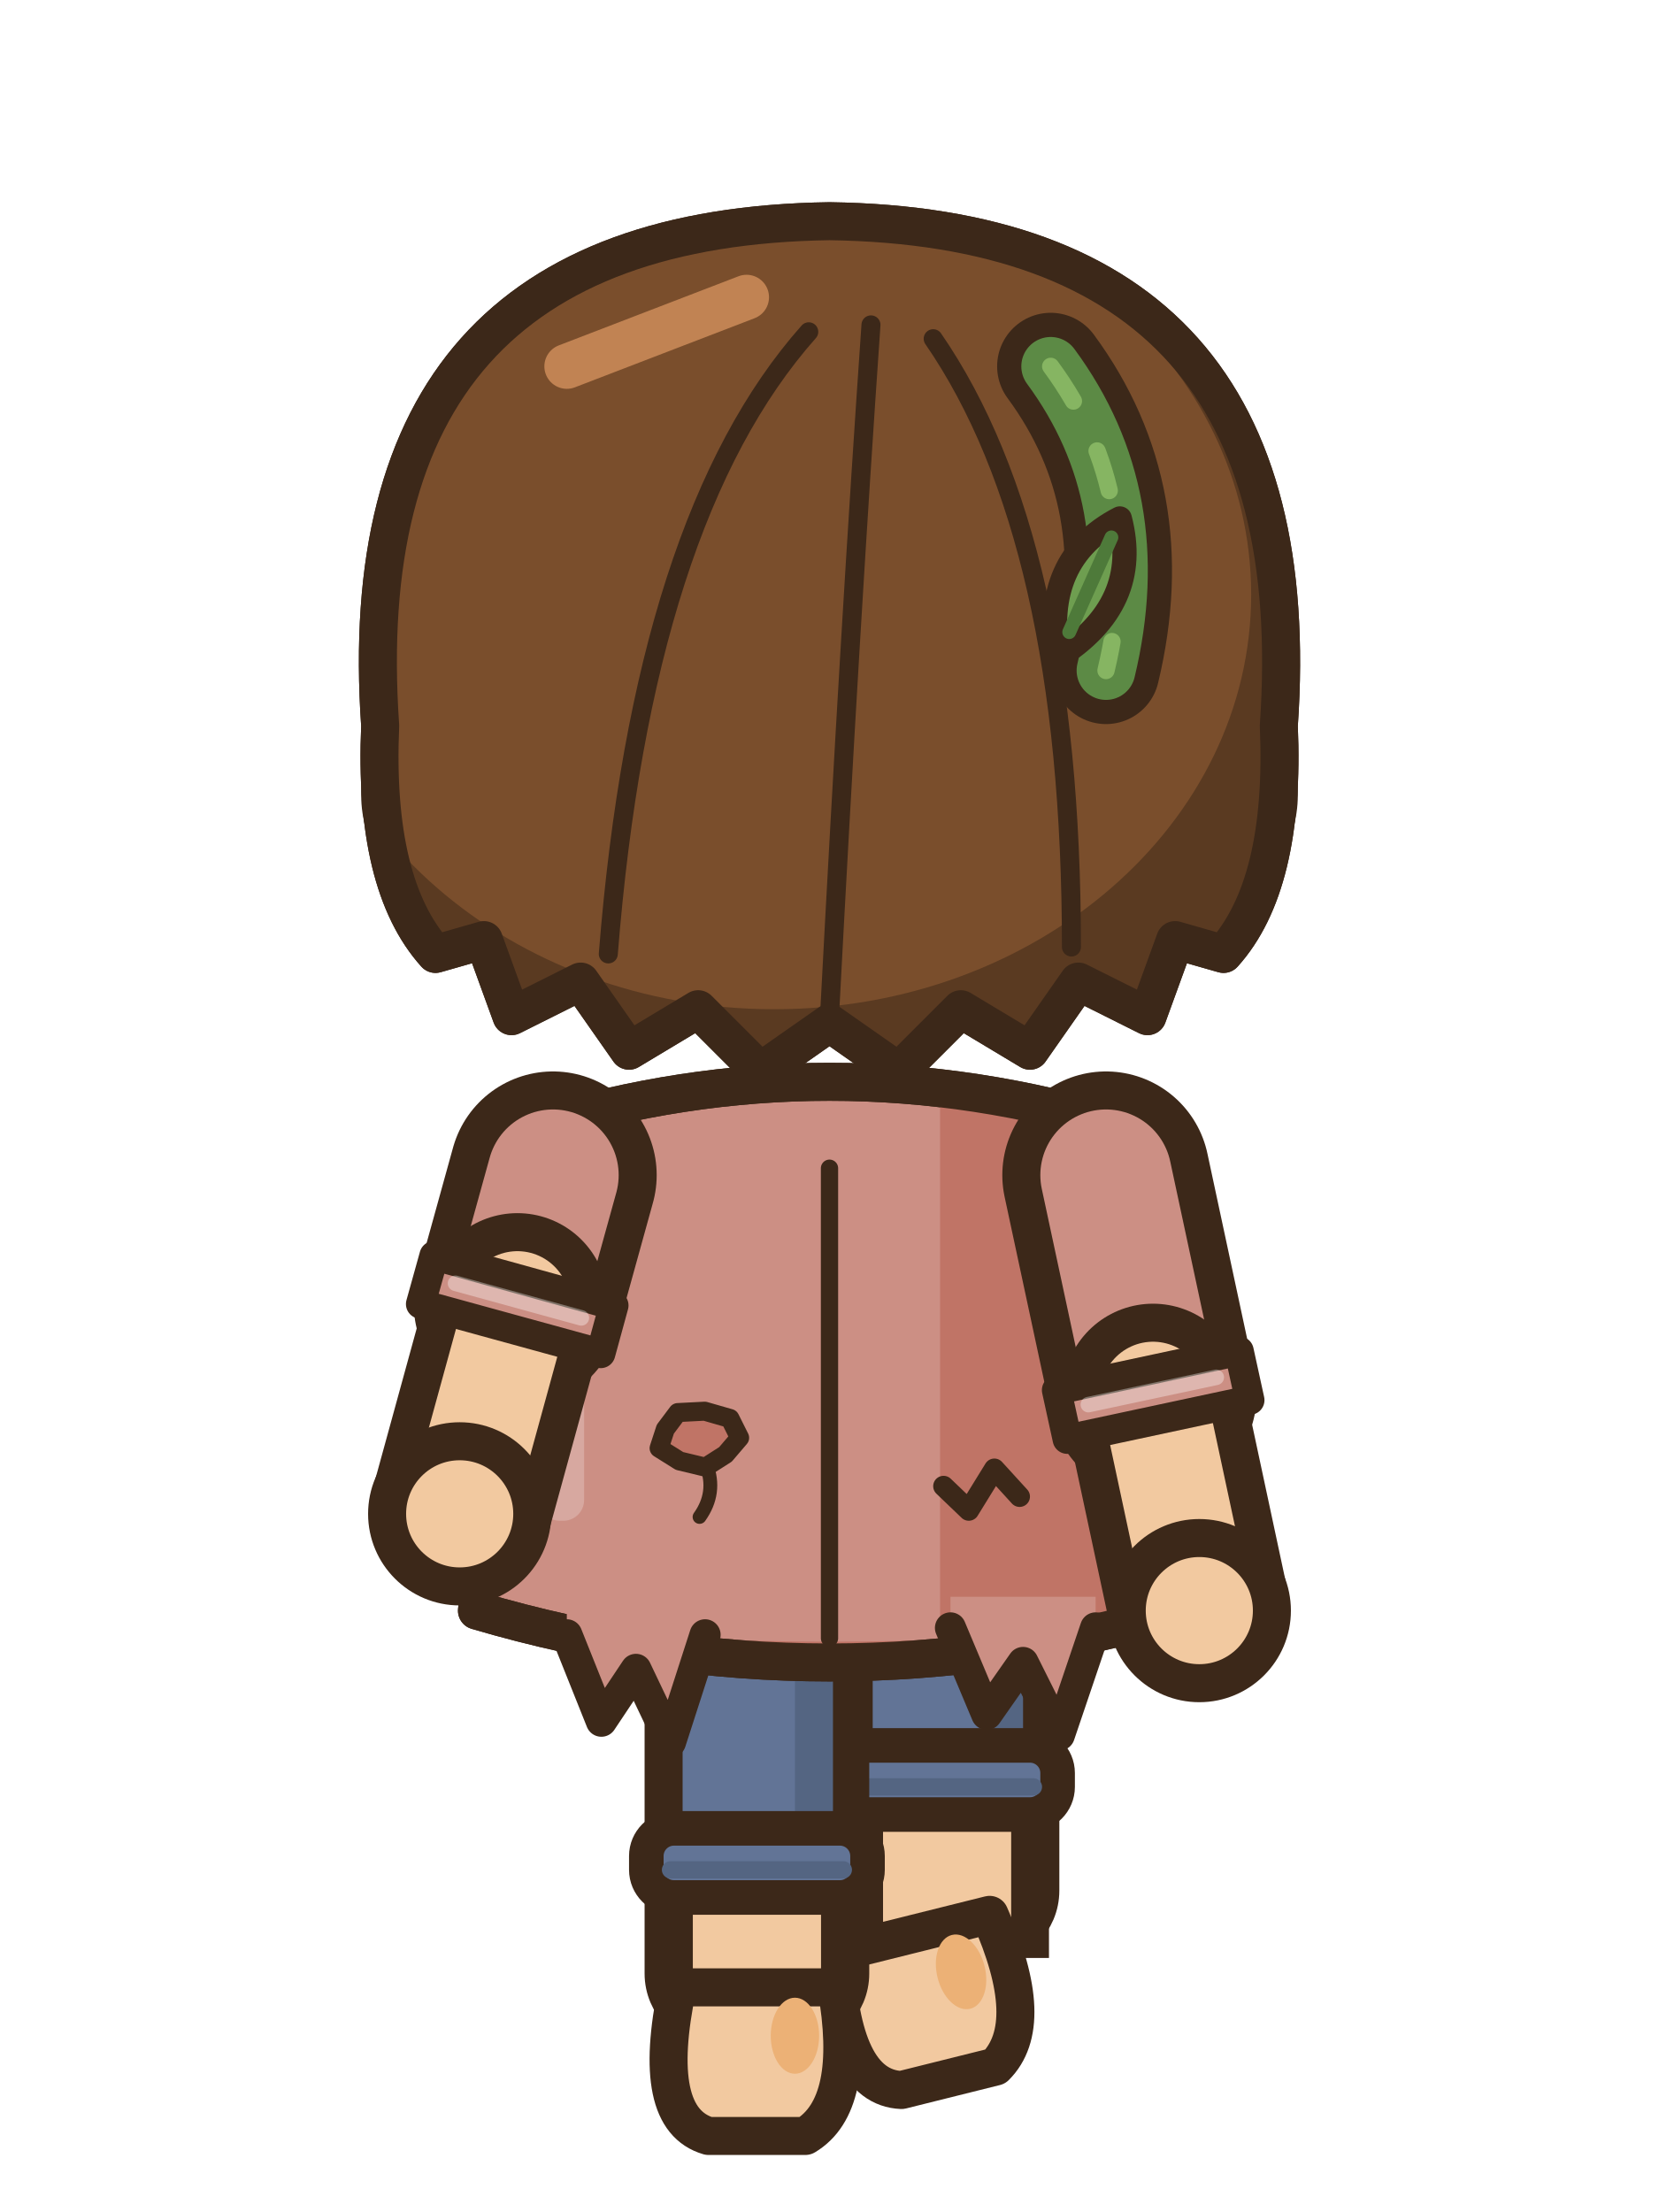
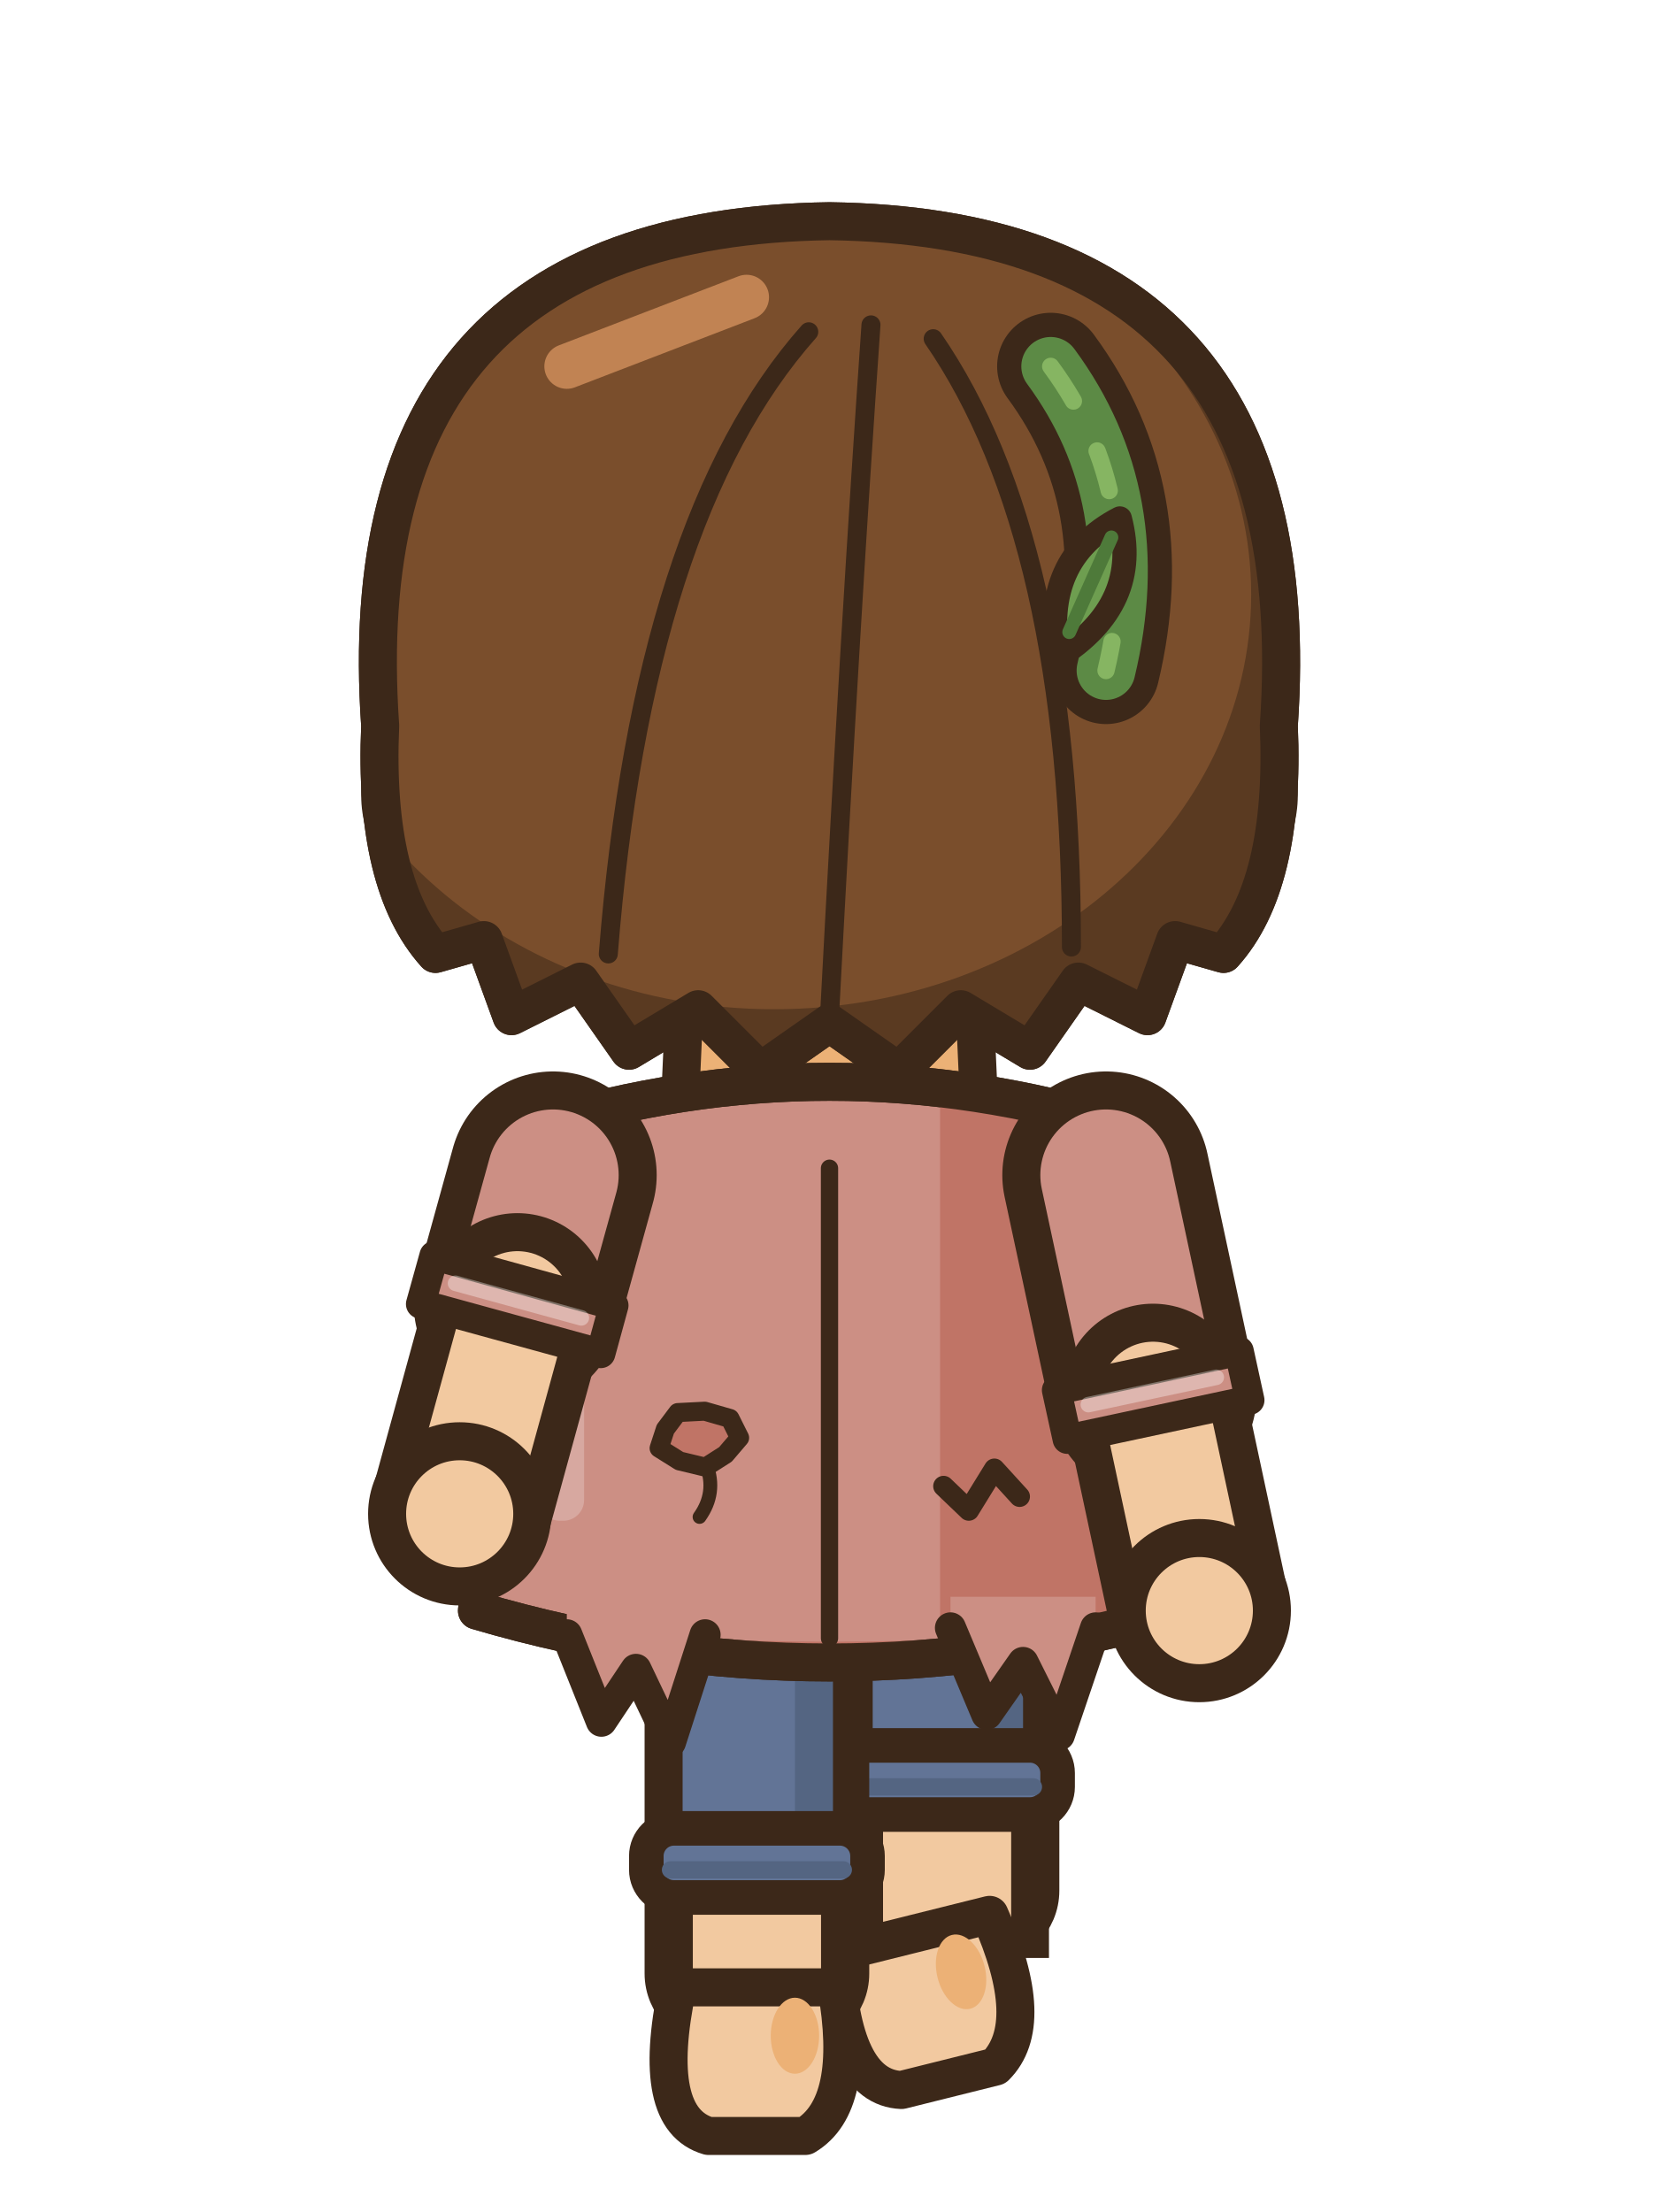
<svg xmlns="http://www.w3.org/2000/svg" width="48" height="64" viewBox="0 0 48 64">
  <g transform="translate(0 0)">
+     <path d="M20,24.6 L28,24.6 L28.4,33.6 L19.6,33.6 Z" fill="#ECB176" stroke="#3C2819" stroke-width="1.1" stroke-linejoin="round" stroke-linecap="round" />
    <rect x="24.7" y="44.5" width="5.4" height="11.8" rx="1.6" fill="#627496" stroke="#3C2819" stroke-width="1.1" stroke-linejoin="round" stroke-linecap="round" />
    <rect x="28.5" y="45.1" width="1.1" height="10.2" rx="0.5" fill="#546582" />
    <rect x="25" y="51.9" width="4.8" height="4.2" fill="#F2C9A0" stroke="#3C2819" stroke-width="1.1" />
    <rect x="25.55" y="52.5" width="3.7" height="3.8" fill="#F2C9A0" />
    <g transform="rotate(-14 30.4 59.6)">
      <path d="M25.1,55.1 L29.7,55.1 Q30.3,58.5 28.8,59.4 L26,59.4 Q24.3,58.9 25.1,55.1 Z" fill="#F2C9A0" stroke="#3C2819" stroke-width="1.1" stroke-linejoin="round" stroke-linecap="round" />
      <ellipse cx="28.5" cy="56.5" rx="0.7" ry="1.1" fill="#ECB176" stroke="none" />
    </g>
    <rect x="24.2" y="50.5" width="6.4" height="2" rx="0.8" fill="#627496" stroke="#3C2819" stroke-width="1" />
    <line x1="24.9" y1="51.7" x2="29.9" y2="51.7" stroke="#546582" stroke-width="0.5" stroke-linecap="round" />
    <rect x="19.2" y="44.5" width="5.4" height="14.2" rx="1.6" fill="#627496" stroke="#3C2819" stroke-width="1.1" stroke-linejoin="round" stroke-linecap="round" />
    <rect x="23" y="45.1" width="1.1" height="12.6" rx="0.5" fill="#546582" />
    <rect x="19.5" y="54.3" width="4.8" height="4.2" fill="#F2C9A0" stroke="#3C2819" stroke-width="1.1" />
    <rect x="20.05" y="54.9" width="3.7" height="3.8" fill="#F2C9A0" />
    <path d="M19.6,57.5 L24.2,57.5 Q24.8,60.9 23.3,61.8 L20.5,61.8 Q18.8,61.3 19.6,57.5 Z" fill="#F2C9A0" stroke="#3C2819" stroke-width="1.1" stroke-linejoin="round" stroke-linecap="round" />
    <ellipse cx="23" cy="58.9" rx="0.7" ry="1.1" fill="#ECB176" stroke="none" />
    <rect x="18.7" y="52.9" width="6.4" height="2" rx="0.8" fill="#627496" stroke="#3C2819" stroke-width="1" />
    <line x1="19.4" y1="54.1" x2="24.4" y2="54.1" stroke="#546582" stroke-width="0.5" stroke-linecap="round" />
    <path d="M15.5,32.6 Q24,30 32.5,32.6 Q33.35,39.6 34.2,46.6 Q24,49.6 13.8,46.6 Q14.65,39.6 15.5,32.6 Z" fill="#CC8F84" stroke="#3C2819" stroke-width="1.1" stroke-linejoin="round" stroke-linecap="round" />
    <clipPath id="a0nnnemarche0t">
      <path d="M15.5,32.6 Q24,30 32.5,32.6 Q33.35,39.6 34.2,46.6 Q24,49.6 13.8,46.6 Q14.65,39.6 15.5,32.6 Z" />
    </clipPath>
    <g clip-path="url(#a0nnnemarche0t)">
      <rect x="27.2" y="30" width="14" height="22" fill="#C07466" />
      <path d="M8,46 Q24,49 40,46 L40,52 L8,52 Z" fill="#C07466" />
      <rect x="15.6" y="34" width="1.3" height="10" rx="0.6" fill="#D7A8A0" />
    </g>
    <path d="M15.5,32.6 Q24,30 32.5,32.6 Q33.35,39.6 34.2,46.6 Q24,49.6 13.8,46.6 Q14.65,39.6 15.5,32.6 Z" fill="none" stroke="#3C2819" stroke-width="1.1" stroke-linejoin="round" stroke-linecap="round" />
    <path d="M24,33.8 L24,47.4" fill="none" stroke="#3C2819" stroke-width="0.5" stroke-linejoin="round" stroke-linecap="round" />
    <path d="M21.4,41.6 L20.99,42.08 L20.41,42.45 L19.66,42.27 L19.07,41.9 L19.25,41.35 L19.61,40.87 L20.39,40.83 L21.12,41.04 Z" fill="#C07466" stroke="#3C2819" stroke-width="0.55" stroke-linejoin="round" />
    <path d="M20.44,42.39 q0.3,0.8 -0.2,1.5" fill="none" stroke="#3C2819" stroke-width="0.4" stroke-linecap="round" />
    <path d="M27.3,43 L28.03,43.7 L28.77,42.5 L29.5,43.3" fill="none" stroke="#3C2819" stroke-width="0.6" stroke-linecap="round" stroke-linejoin="round" />
    <path d="M16.4,46.4 L16.4,47.3 L17.4,49.8 L18.4,48.3 L19.4,50.4 L20.4,47.3 L20.4,46.4 Z" fill="#CC8F84" />
    <path d="M16.4,47.3 L17.4,49.8 L18.4,48.3 L19.4,50.4 L20.4,47.3" fill="none" stroke="#3C2819" stroke-width="0.9" stroke-linejoin="round" stroke-linecap="round" />
    <path d="M27.5,46.2 L27.5,47.1 L28.55,49.6 L29.6,48.1 L30.65,50.2 L31.7,47.1 L31.7,46.2 Z" fill="#CC8F84" />
    <path d="M27.5,47.1 L28.55,49.6 L29.6,48.1 L30.65,50.2 L31.7,47.1" fill="none" stroke="#3C2819" stroke-width="0.9" stroke-linejoin="round" stroke-linecap="round" />
    <path d="M32,34 L33.36,40.34" fill="none" stroke="#3C2819" stroke-width="6" stroke-linecap="round" stroke-linejoin="round" />
    <path d="M32,34 L33.36,40.34" fill="none" stroke="#CC8F84" stroke-width="3.8" stroke-linecap="round" stroke-linejoin="round" />
    <path d="M33.36,40.34 L34.7,46.6" fill="none" stroke="#3C2819" stroke-width="5.24" stroke-linecap="round" stroke-linejoin="round" />
    <path d="M33.36,40.34 L34.7,46.6" fill="none" stroke="#F2C9A0" stroke-width="3.04" stroke-linecap="round" stroke-linejoin="round" />
    <path d="M30.57,40.22 L30.88,41.64 L36.16,40.51 L35.85,39.09 Z" fill="#CC8F84" stroke="#3C2819" stroke-width="0.85" stroke-linejoin="round" />
    <line x1="31.49" y1="40.64" x2="35.19" y2="39.85" stroke="rgba(255,255,255,.35)" stroke-width="0.45" stroke-linecap="round" />
    <ellipse cx="34.7" cy="46.6" rx="2.1" ry="2.1" fill="#F2C9A0" stroke="#3C2819" stroke-width="1.1" stroke-linejoin="round" stroke-linecap="round" />
    <path d="M16,34 L14.97,37.72" fill="none" stroke="#3C2819" stroke-width="6" stroke-linecap="round" stroke-linejoin="round" />
    <path d="M16,34 L14.97,37.72" fill="none" stroke="#CC8F84" stroke-width="3.8" stroke-linecap="round" stroke-linejoin="round" />
    <path d="M14.97,37.72 L13.3,43.8" fill="none" stroke="#3C2819" stroke-width="5.24" stroke-linecap="round" stroke-linejoin="round" />
    <path d="M14.97,37.72 L13.3,43.8" fill="none" stroke="#F2C9A0" stroke-width="3.04" stroke-linecap="round" stroke-linejoin="round" />
    <path d="M12.56,36.33 L12.17,37.73 L17.38,39.16 L17.76,37.77 Z" fill="#CC8F84" stroke="#3C2819" stroke-width="0.85" stroke-linejoin="round" />
    <line x1="13.18" y1="37.13" x2="16.82" y2="38.13" stroke="rgba(255,255,255,.35)" stroke-width="0.45" stroke-linecap="round" />
    <ellipse cx="13.3" cy="43.8" rx="2.1" ry="2.1" fill="#F2C9A0" stroke="#3C2819" stroke-width="1.1" stroke-linejoin="round" stroke-linecap="round" />
    <ellipse cx="12.6" cy="23" rx="1.6" ry="2.2" fill="#F2C9A0" stroke="#3C2819" stroke-width="1.1" stroke-linejoin="round" stroke-linecap="round" />
    <ellipse cx="35.4" cy="23" rx="1.6" ry="2.2" fill="#F2C9A0" stroke="#3C2819" stroke-width="1.1" stroke-linejoin="round" stroke-linecap="round" />
    <path d="M11,21 Q10,6.6 24,6.4 Q38,6.6 37,21 Q37.2,25.6 35.4,27.6 L34,27.2 L33.2,29.4 L31.2,28.4 L29.8,30.4 L27.8,29.2 L26,31 L24,29.6 L22,31 L20.2,29.2 L18.2,30.4 L16.8,28.4 L14.8,29.4 L14,27.2 L12.6,27.6 Q10.8,25.6 11,21 Z" fill="#7A4E2C" stroke="#3C2819" stroke-width="1.1" stroke-linejoin="round" stroke-linecap="round" />
    <clipPath id="a0nnnemarche0h">
      <path d="M11,21 Q10,6.6 24,6.4 Q38,6.6 37,21 Q37.2,25.6 35.4,27.6 L34,27.2 L33.2,29.4 L31.2,28.4 L29.8,30.4 L27.8,29.2 L26,31 L24,29.6 L22,31 L20.2,29.2 L18.2,30.4 L16.8,28.4 L14.8,29.4 L14,27.2 L12.6,27.6 Q10.8,25.6 11,21 Z" />
    </clipPath>
    <g clip-path="url(#a0nnnemarche0h)">
      <rect x="8" y="4" width="34" height="40" fill="#5A3A21" />
      <ellipse cx="22.4" cy="17.2" rx="13.8" ry="12" fill="#7A4E2C" />
    </g>
    <path d="M11,21 Q10,6.6 24,6.4 Q38,6.6 37,21 Q37.2,25.6 35.4,27.6 L34,27.2 L33.2,29.4 L31.2,28.4 L29.8,30.4 L27.8,29.2 L26,31 L24,29.6 L22,31 L20.2,29.2 L18.2,30.4 L16.8,28.4 L14.8,29.4 L14,27.2 L12.6,27.6 Q10.8,25.6 11,21 Z" fill="none" stroke="#3C2819" stroke-width="1.1" stroke-linejoin="round" stroke-linecap="round" />
    <path d="M23.4,9.6 Q18.6,15 17.6,27.6 M25.2,9.4 Q24.6,18 24,29.4 M27,9.8 Q31,15.6 31,27.4" fill="none" stroke="#3C2819" stroke-width="0.55" stroke-linejoin="round" stroke-linecap="round" />
    <line x1="16.4" y1="10.6" x2="21.6" y2="8.6" stroke="#C18353" stroke-width="1.3" stroke-linecap="round" />
    <path d="M30.4,10.6 Q33.2,14.4 32,19.4" fill="none" stroke="#3C2819" stroke-width="3.1" stroke-linecap="round" stroke-linejoin="round" />
    <path d="M30.4,10.6 Q33.2,14.4 32,19.4" fill="none" stroke="#5C8A45" stroke-width="1.7" stroke-linecap="round" stroke-linejoin="round" />
    <path d="M30.4,10.6 Q33.2,14.4 32,19.4" fill="none" stroke="#86B562" stroke-width="0.5" stroke-linecap="round" stroke-dasharray="1.2 1.6" />
    <g transform="translate(32.4 15) rotate(24)">
      <path d="M0,0 Q1.6,2 0,4.4 Q-1.6,2 0,0 Z" fill="#6E9E50" stroke="#3C2819" stroke-width="0.7" stroke-linejoin="round" stroke-linecap="round" />
      <line x1="0" y1="0.6" x2="0" y2="3.6" stroke="#4E7A3A" stroke-width="0.4" stroke-linecap="round" />
    </g>
  </g>
</svg>
